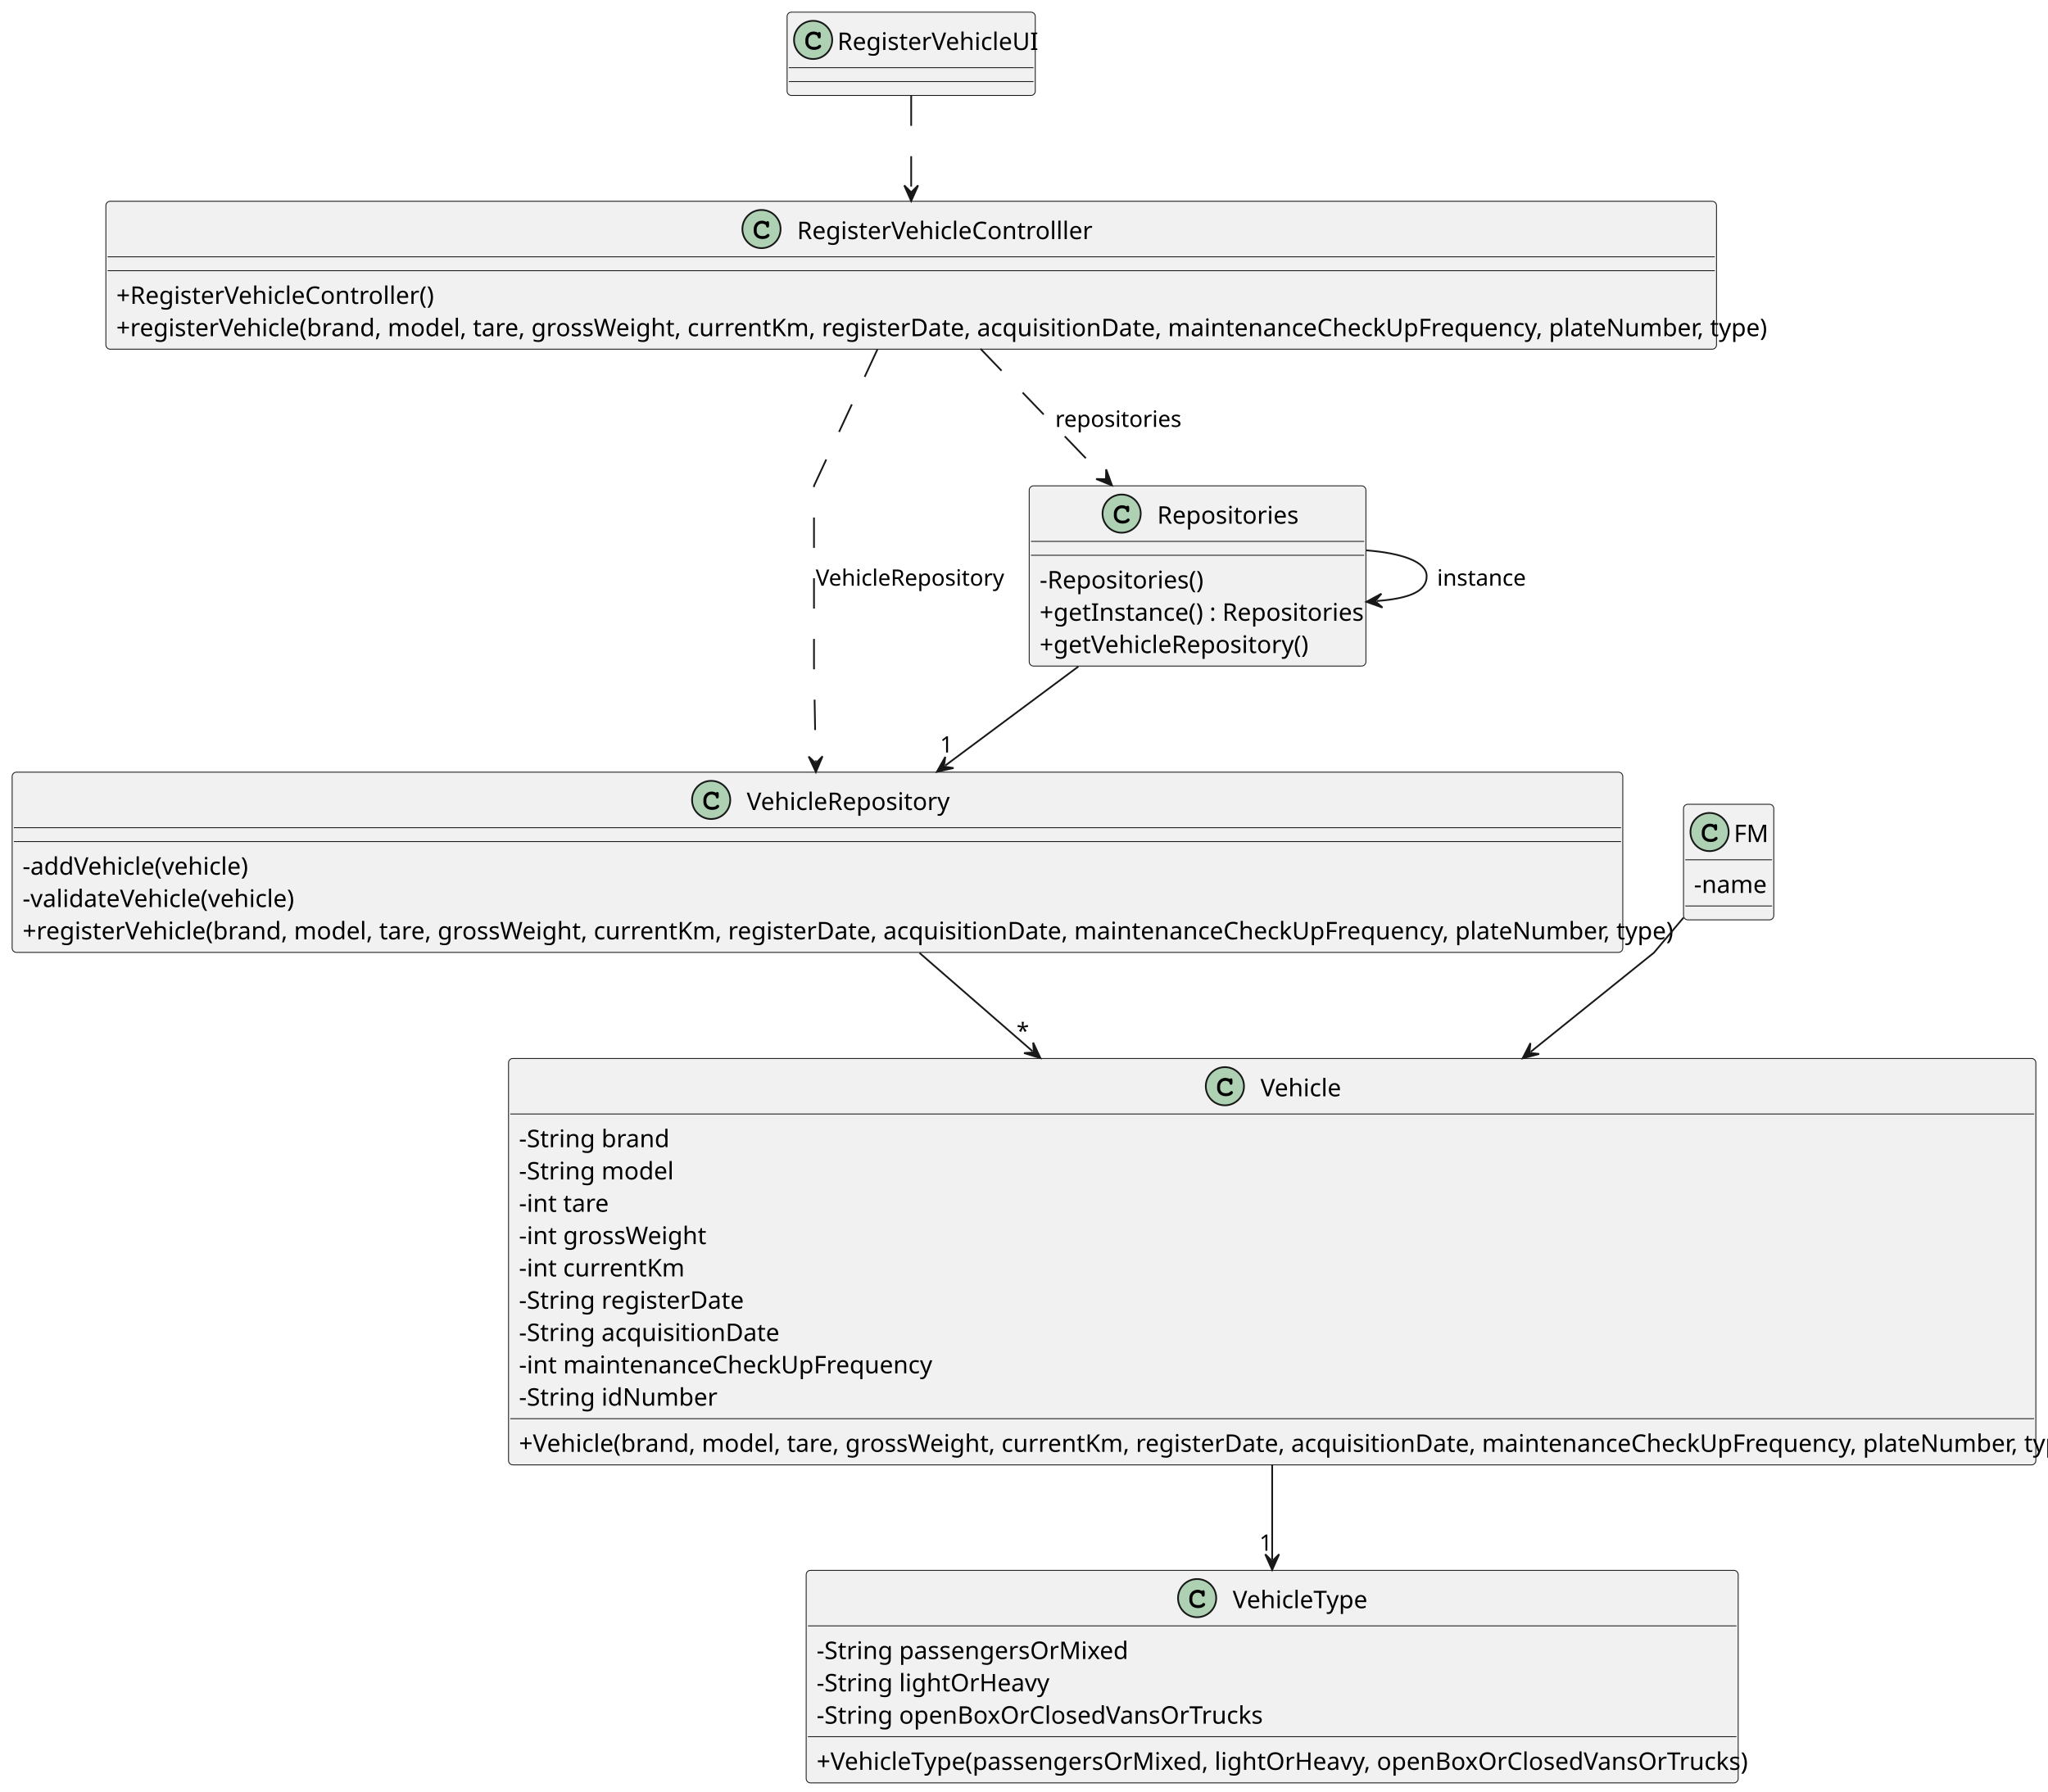
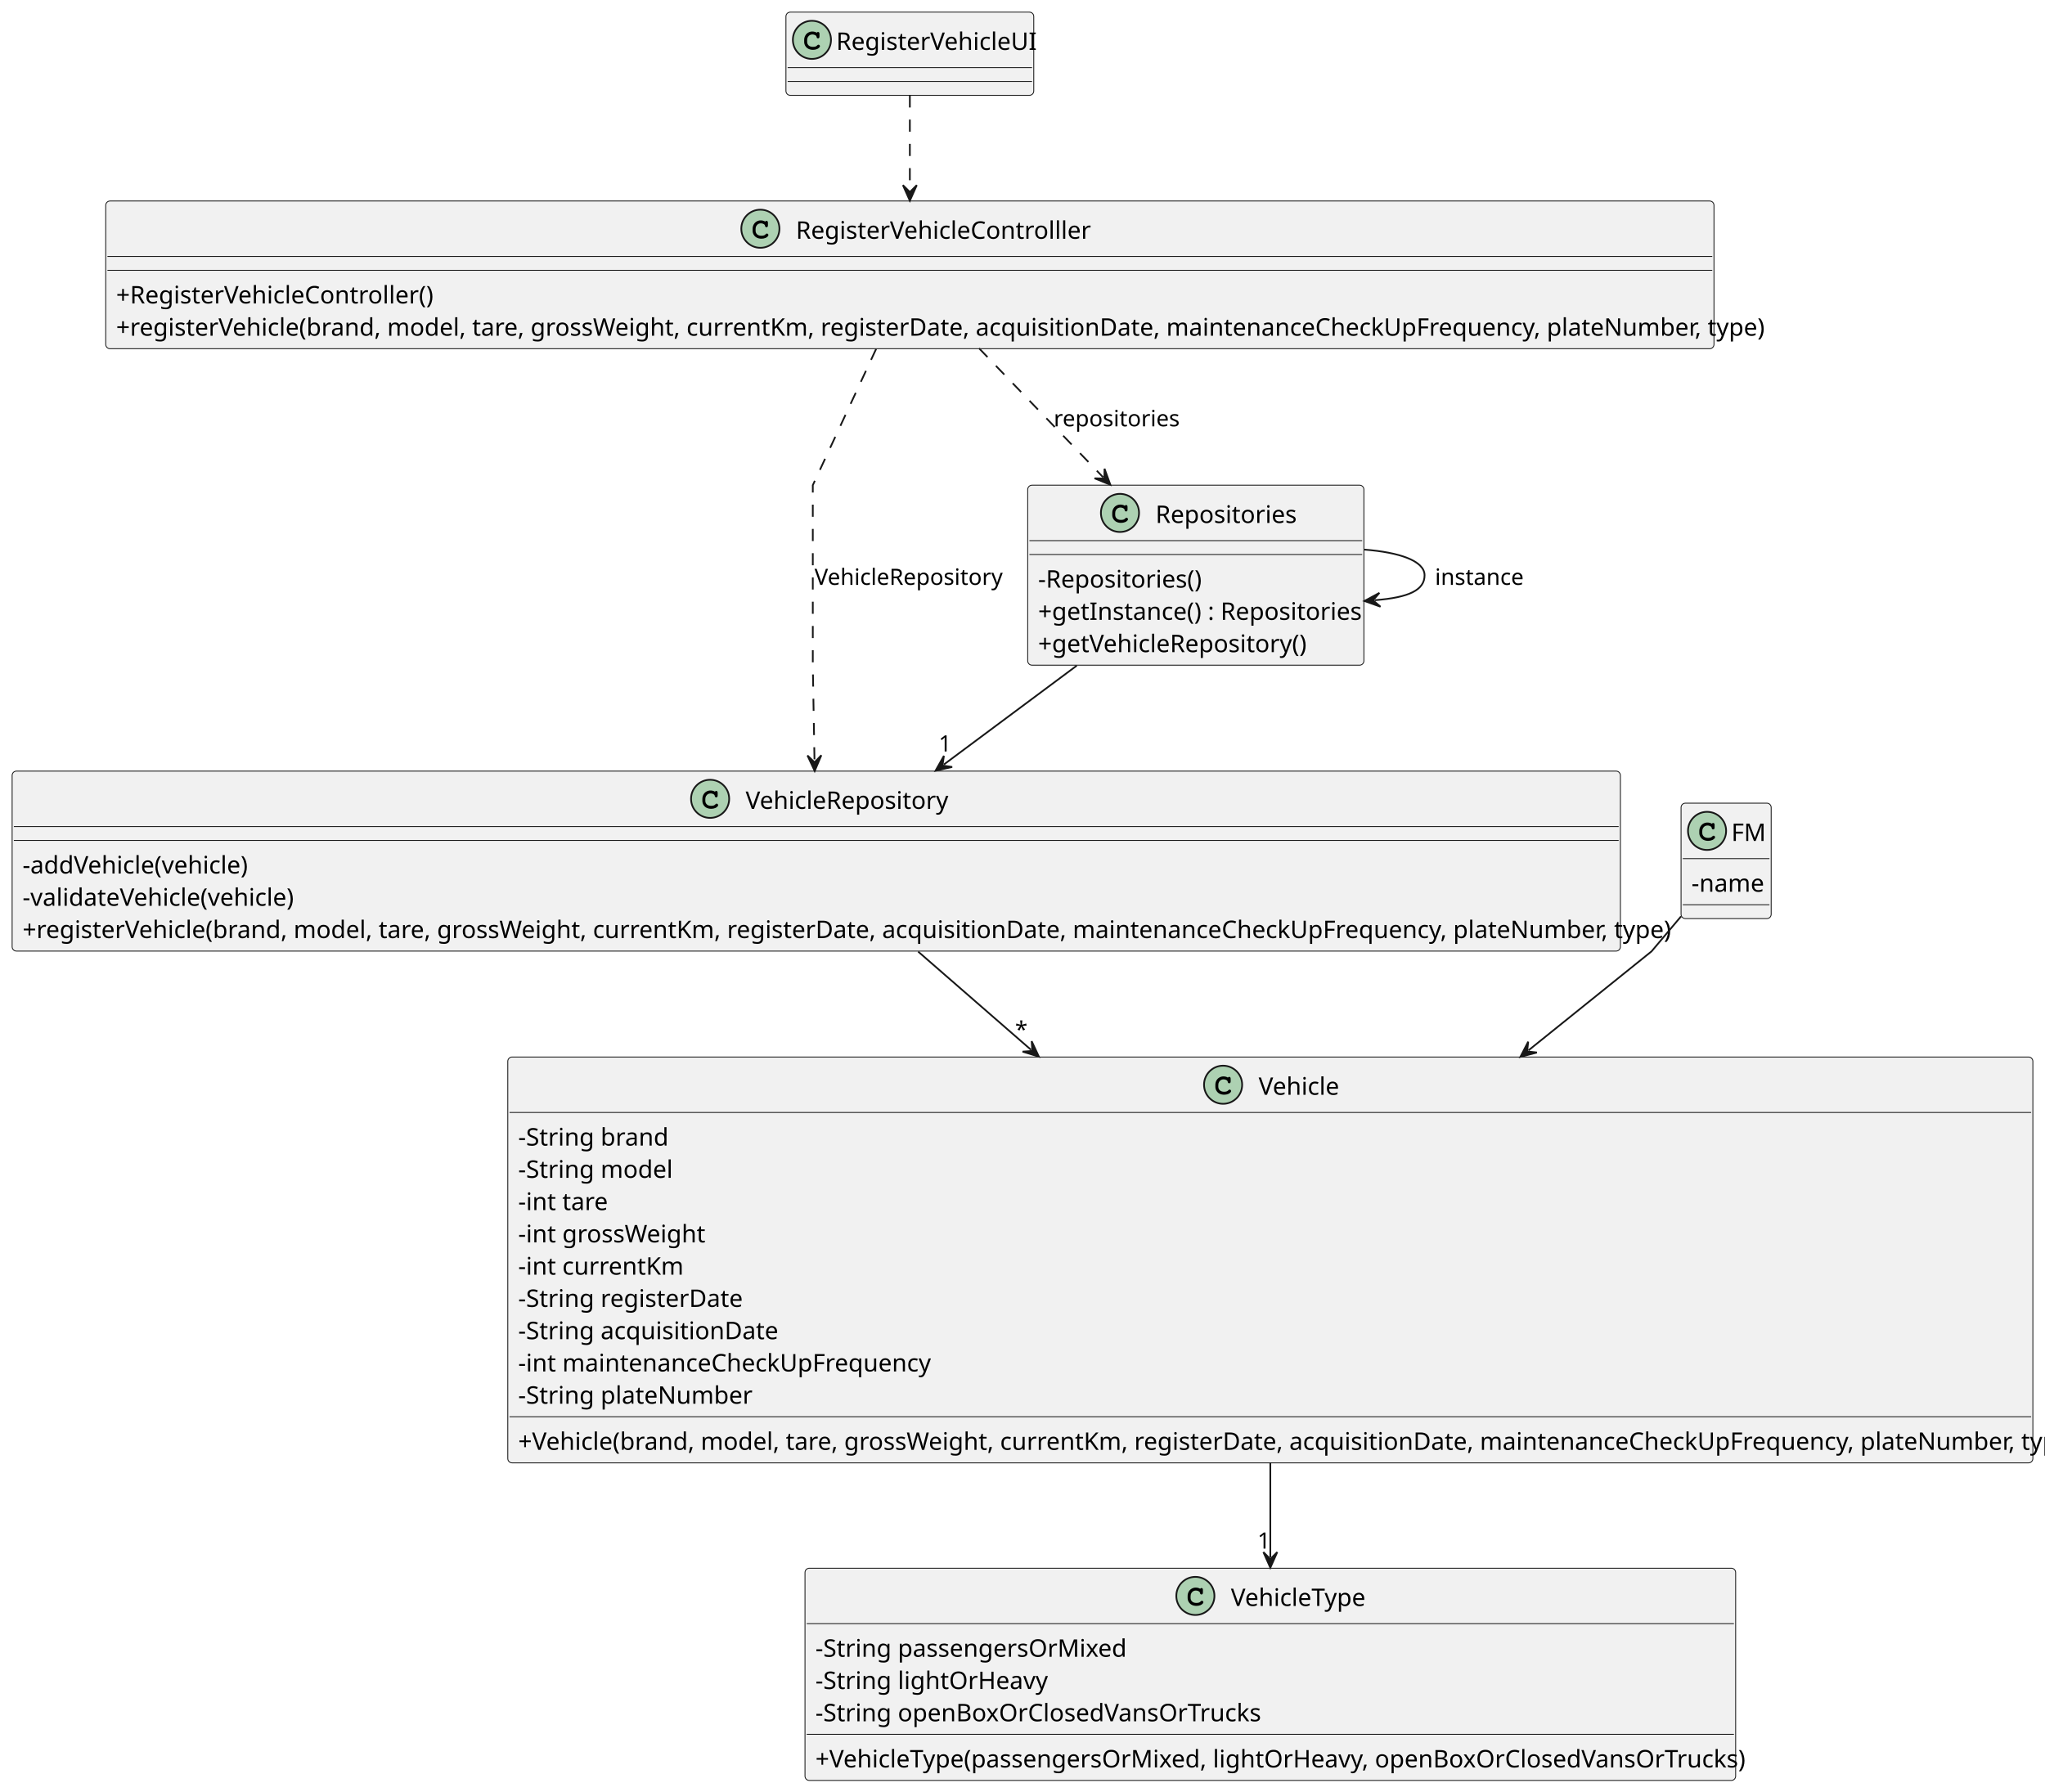
- <svg xmlns="http://www.w3.org/2000/svg" contentStyleType="text/css" height="413.6px" preserveAspectRatio="none" style="width:472px;height:413px;background:#FFFFFF;" version="1.1" viewBox="0 0 472 413" width="472px" zoomAndPan="magnify">
+ <svg xmlns="http://www.w3.org/2000/svg" contentStyleType="text/css" height="1034px" preserveAspectRatio="none" style="width:1180px;height:1034px;background:#FFFFFF;" version="1.1" viewBox="0 0 1180 1034" width="1180px" zoomAndPan="magnify">
  <defs />
  <g>
    <g id="elem_RegisterVehicleUI">
-       <rect codeLine="11" fill="#F1F1F1" height="19.2" id="RegisterVehicleUI" rx="1" ry="1" style="stroke:#181818;stroke-width:0.2;" width="57.2" x="181.4" y="2.8" />
-       <ellipse cx="187.4" cy="9.2" fill="#ADD1B2" rx="4.4" ry="4.4" style="stroke:#181818;stroke-width:0.4;" />
-       <path d="M188.506,7.55 Q188.569,7.463 188.644,7.419 Q188.719,7.375 188.806,7.375 Q188.956,7.375 189.05,7.481 Q189.144,7.581 189.144,7.825 L189.144,8.406 Q189.144,8.65 189.05,8.756 Q188.956,8.863 188.806,8.863 Q188.669,8.863 188.588,8.781 Q188.506,8.706 188.463,8.5 Q188.444,8.356 188.369,8.281 Q188.238,8.131 187.994,8.044 Q187.75,7.956 187.5,7.956 Q187.194,7.956 186.938,8.088 Q186.688,8.219 186.488,8.519 Q186.294,8.819 186.294,9.231 L186.294,9.669 Q186.294,10.162 186.65,10.494 Q187.006,10.819 187.644,10.819 Q188.019,10.819 188.281,10.719 Q188.438,10.656 188.606,10.481 Q188.713,10.375 188.769,10.344 Q188.831,10.312 188.912,10.312 Q189.044,10.312 189.144,10.419 Q189.25,10.519 189.25,10.656 Q189.25,10.794 189.113,10.956 Q188.912,11.188 188.594,11.319 Q188.162,11.5 187.644,11.5 Q187.037,11.5 186.556,11.25 Q186.162,11.05 185.887,10.625 Q185.613,10.194 185.613,9.681 L185.613,9.219 Q185.613,8.688 185.856,8.231 Q186.106,7.769 186.544,7.525 Q186.981,7.275 187.475,7.275 Q187.769,7.275 188.025,7.344 Q188.287,7.406 188.506,7.55 Z " fill="#000000" />
-       <text fill="#000000" font-family="sans-serif" font-size="5.6" lengthAdjust="spacing" textLength="44.4" x="193" y="11.519">RegisterVehicleUI</text>
-       <line style="stroke:#181818;stroke-width:0.2;" x1="181.8" x2="238.2" y1="15.6" y2="15.6" />
-       <line style="stroke:#181818;stroke-width:0.2;" x1="181.8" x2="238.2" y1="18.8" y2="18.8" />
+       <rect codeLine="11" fill="#F1F1F1" height="48" id="RegisterVehicleUI" rx="2.5" ry="2.5" style="stroke:#181818;stroke-width:0.5;" width="143" x="453.5" y="7" />
+       <ellipse cx="468.5" cy="23" fill="#ADD1B2" rx="11" ry="11" style="stroke:#181818;stroke-width:1.0;" />
+       <path d="M471.266,18.875 Q471.422,18.656 471.609,18.547 Q471.797,18.438 472.016,18.438 Q472.391,18.438 472.625,18.703 Q472.859,18.953 472.859,19.562 L472.859,21.016 Q472.859,21.625 472.625,21.891 Q472.391,22.156 472.016,22.156 Q471.672,22.156 471.469,21.953 Q471.266,21.766 471.156,21.25 Q471.109,20.891 470.922,20.703 Q470.594,20.328 469.984,20.109 Q469.375,19.891 468.75,19.891 Q467.984,19.891 467.344,20.219 Q466.719,20.547 466.219,21.297 Q465.734,22.047 465.734,23.078 L465.734,24.172 Q465.734,25.406 466.625,26.234 Q467.516,27.047 469.109,27.047 Q470.047,27.047 470.703,26.797 Q471.094,26.641 471.516,26.203 Q471.781,25.938 471.922,25.859 Q472.078,25.781 472.281,25.781 Q472.609,25.781 472.859,26.047 Q473.125,26.297 473.125,26.641 Q473.125,26.984 472.781,27.391 Q472.281,27.969 471.484,28.297 Q470.406,28.75 469.109,28.75 Q467.594,28.75 466.391,28.125 Q465.406,27.625 464.719,26.562 Q464.031,25.484 464.031,24.203 L464.031,23.047 Q464.031,21.719 464.641,20.578 Q465.266,19.422 466.359,18.812 Q467.453,18.188 468.688,18.188 Q469.422,18.188 470.062,18.359 Q470.719,18.516 471.266,18.875 Z " fill="#000000" />
+       <text fill="#000000" font-family="sans-serif" font-size="14" lengthAdjust="spacing" textLength="111" x="482.5" y="28.797">RegisterVehicleUI</text>
+       <line style="stroke:#181818;stroke-width:0.5;" x1="454.5" x2="595.5" y1="39" y2="39" />
+       <line style="stroke:#181818;stroke-width:0.5;" x1="454.5" x2="595.5" y1="47" y2="47" />
    </g>
    <g id="elem_RegisterVehicleControlller">
-       <rect codeLine="15" fill="#F1F1F1" height="34.097" id="RegisterVehicleControlller" rx="1" ry="1" style="stroke:#181818;stroke-width:0.2;" width="371.2" x="24.4" y="46.4" />
-       <ellipse cx="175.5" cy="52.8" fill="#ADD1B2" rx="4.4" ry="4.4" style="stroke:#181818;stroke-width:0.4;" />
-       <path d="M176.606,51.15 Q176.669,51.062 176.744,51.019 Q176.819,50.975 176.906,50.975 Q177.056,50.975 177.15,51.081 Q177.244,51.181 177.244,51.425 L177.244,52.006 Q177.244,52.25 177.15,52.356 Q177.056,52.462 176.906,52.462 Q176.769,52.462 176.688,52.381 Q176.606,52.306 176.562,52.1 Q176.544,51.956 176.469,51.881 Q176.338,51.731 176.094,51.644 Q175.85,51.556 175.6,51.556 Q175.294,51.556 175.037,51.688 Q174.787,51.819 174.588,52.119 Q174.394,52.419 174.394,52.831 L174.394,53.269 Q174.394,53.763 174.75,54.094 Q175.106,54.419 175.744,54.419 Q176.119,54.419 176.381,54.319 Q176.537,54.256 176.706,54.081 Q176.812,53.975 176.869,53.944 Q176.931,53.913 177.012,53.913 Q177.144,53.913 177.244,54.019 Q177.35,54.119 177.35,54.256 Q177.35,54.394 177.213,54.556 Q177.012,54.788 176.694,54.919 Q176.262,55.1 175.744,55.1 Q175.137,55.1 174.656,54.85 Q174.262,54.65 173.988,54.225 Q173.713,53.794 173.713,53.281 L173.713,52.819 Q173.713,52.288 173.956,51.831 Q174.206,51.369 174.644,51.125 Q175.081,50.875 175.575,50.875 Q175.869,50.875 176.125,50.944 Q176.387,51.006 176.606,51.15 Z " fill="#000000" />
-       <text fill="#000000" font-family="sans-serif" font-size="5.6" lengthAdjust="spacing" textLength="65.6" x="183.7" y="55.119">RegisterVehicleControlller</text>
-       <line style="stroke:#181818;stroke-width:0.2;" x1="24.8" x2="395.2" y1="59.2" y2="59.2" />
-       <line style="stroke:#181818;stroke-width:0.2;" x1="24.8" x2="395.2" y1="62.4" y2="62.4" />
-       <text fill="#000000" font-family="sans-serif" font-size="5.6" lengthAdjust="spacing" textLength="71.6" x="26.8" y="70.043">+RegisterVehicleController()</text>
-       <text fill="#000000" font-family="sans-serif" font-size="5.6" lengthAdjust="spacing" textLength="366.4" x="26.8" y="77.491">+registerVehicle(brand, model, tare, grossWeight, currentKm, registerDate, acquisitionDate, maintenanceCheckUpFrequency, plateNumber, type)</text>
+       <rect codeLine="15" fill="#F1F1F1" height="85.242" id="RegisterVehicleControlller" rx="2.5" ry="2.5" style="stroke:#181818;stroke-width:0.5;" width="928" x="61" y="116" />
+       <ellipse cx="438.75" cy="132" fill="#ADD1B2" rx="11" ry="11" style="stroke:#181818;stroke-width:1.0;" />
+       <path d="M441.516,127.875 Q441.672,127.656 441.859,127.547 Q442.047,127.438 442.266,127.438 Q442.641,127.438 442.875,127.703 Q443.109,127.953 443.109,128.562 L443.109,130.016 Q443.109,130.625 442.875,130.891 Q442.641,131.156 442.266,131.156 Q441.922,131.156 441.719,130.953 Q441.516,130.766 441.406,130.25 Q441.359,129.891 441.172,129.703 Q440.844,129.328 440.234,129.109 Q439.625,128.891 439,128.891 Q438.234,128.891 437.594,129.219 Q436.969,129.547 436.469,130.297 Q435.984,131.047 435.984,132.078 L435.984,133.172 Q435.984,134.406 436.875,135.234 Q437.766,136.047 439.359,136.047 Q440.297,136.047 440.953,135.797 Q441.344,135.641 441.766,135.203 Q442.031,134.938 442.172,134.859 Q442.328,134.781 442.531,134.781 Q442.859,134.781 443.109,135.047 Q443.375,135.297 443.375,135.641 Q443.375,135.984 443.031,136.391 Q442.531,136.969 441.734,137.297 Q440.656,137.75 439.359,137.75 Q437.844,137.75 436.641,137.125 Q435.656,136.625 434.969,135.562 Q434.281,134.484 434.281,133.203 L434.281,132.047 Q434.281,130.719 434.891,129.578 Q435.516,128.422 436.609,127.812 Q437.703,127.188 438.938,127.188 Q439.672,127.188 440.312,127.359 Q440.969,127.516 441.516,127.875 Z " fill="#000000" />
+       <text fill="#000000" font-family="sans-serif" font-size="14" lengthAdjust="spacing" textLength="164" x="459.25" y="137.797">RegisterVehicleControlller</text>
+       <line style="stroke:#181818;stroke-width:0.5;" x1="62" x2="988" y1="148" y2="148" />
+       <line style="stroke:#181818;stroke-width:0.5;" x1="62" x2="988" y1="156" y2="156" />
+       <text fill="#000000" font-family="sans-serif" font-size="14" lengthAdjust="spacing" textLength="179" x="67" y="175.107">+RegisterVehicleController()</text>
+       <text fill="#000000" font-family="sans-serif" font-size="14" lengthAdjust="spacing" textLength="916" x="67" y="193.728">+registerVehicle(brand, model, tare, grossWeight, currentKm, registerDate, acquisitionDate, maintenanceCheckUpFrequency, plateNumber, type)</text>
    </g>
    <g id="elem_VehicleRepository">
-       <rect codeLine="20" fill="#F1F1F1" height="41.545" id="VehicleRepository" rx="1" ry="1" style="stroke:#181818;stroke-width:0.2;" width="371.2" x="2.8" y="178" />
-       <ellipse cx="163.9" cy="184.4" fill="#ADD1B2" rx="4.4" ry="4.4" style="stroke:#181818;stroke-width:0.4;" />
-       <path d="M165.006,182.75 Q165.069,182.662 165.144,182.619 Q165.219,182.575 165.306,182.575 Q165.456,182.575 165.55,182.681 Q165.644,182.781 165.644,183.025 L165.644,183.606 Q165.644,183.85 165.55,183.956 Q165.456,184.062 165.306,184.062 Q165.169,184.062 165.088,183.981 Q165.006,183.906 164.963,183.7 Q164.944,183.556 164.869,183.481 Q164.738,183.331 164.494,183.244 Q164.25,183.156 164,183.156 Q163.694,183.156 163.438,183.287 Q163.188,183.419 162.988,183.719 Q162.794,184.019 162.794,184.431 L162.794,184.869 Q162.794,185.363 163.15,185.694 Q163.506,186.019 164.144,186.019 Q164.519,186.019 164.781,185.919 Q164.938,185.856 165.106,185.681 Q165.213,185.575 165.269,185.544 Q165.331,185.512 165.412,185.512 Q165.544,185.512 165.644,185.619 Q165.75,185.719 165.75,185.856 Q165.75,185.994 165.613,186.156 Q165.412,186.387 165.094,186.519 Q164.662,186.7 164.144,186.7 Q163.537,186.7 163.056,186.45 Q162.662,186.25 162.387,185.825 Q162.113,185.394 162.113,184.881 L162.113,184.419 Q162.113,183.887 162.356,183.431 Q162.606,182.969 163.044,182.725 Q163.481,182.475 163.975,182.475 Q164.269,182.475 164.525,182.544 Q164.787,182.606 165.006,182.75 Z " fill="#000000" />
-       <text fill="#000000" font-family="sans-serif" font-size="5.6" lengthAdjust="spacing" textLength="45.6" x="172.1" y="186.719">VehicleRepository</text>
-       <line style="stroke:#181818;stroke-width:0.2;" x1="3.2" x2="373.6" y1="190.8" y2="190.8" />
-       <line style="stroke:#181818;stroke-width:0.2;" x1="3.2" x2="373.6" y1="194" y2="194" />
-       <text fill="#000000" font-family="sans-serif" font-size="5.6" lengthAdjust="spacing" textLength="51.6" x="5.2" y="201.643">-addVehicle(vehicle)</text>
-       <text fill="#000000" font-family="sans-serif" font-size="5.6" lengthAdjust="spacing" textLength="61.6" x="5.2" y="209.091">-validateVehicle(vehicle)</text>
-       <text fill="#000000" font-family="sans-serif" font-size="5.6" lengthAdjust="spacing" textLength="366.4" x="5.2" y="216.54">+registerVehicle(brand, model, tare, grossWeight, currentKm, registerDate, acquisitionDate, maintenanceCheckUpFrequency, plateNumber, type)</text>
+       <rect codeLine="20" fill="#F1F1F1" height="103.863" id="VehicleRepository" rx="2.5" ry="2.5" style="stroke:#181818;stroke-width:0.5;" width="928" x="7" y="445" />
+       <ellipse cx="409.75" cy="461" fill="#ADD1B2" rx="11" ry="11" style="stroke:#181818;stroke-width:1.0;" />
+       <path d="M412.516,456.875 Q412.672,456.656 412.859,456.547 Q413.047,456.438 413.266,456.438 Q413.641,456.438 413.875,456.703 Q414.109,456.953 414.109,457.562 L414.109,459.016 Q414.109,459.625 413.875,459.891 Q413.641,460.156 413.266,460.156 Q412.922,460.156 412.719,459.953 Q412.516,459.766 412.406,459.25 Q412.359,458.891 412.172,458.703 Q411.844,458.328 411.234,458.109 Q410.625,457.891 410,457.891 Q409.234,457.891 408.594,458.219 Q407.969,458.547 407.469,459.297 Q406.984,460.047 406.984,461.078 L406.984,462.172 Q406.984,463.406 407.875,464.234 Q408.766,465.047 410.359,465.047 Q411.297,465.047 411.953,464.797 Q412.344,464.641 412.766,464.203 Q413.031,463.938 413.172,463.859 Q413.328,463.781 413.531,463.781 Q413.859,463.781 414.109,464.047 Q414.375,464.297 414.375,464.641 Q414.375,464.984 414.031,465.391 Q413.531,465.969 412.734,466.297 Q411.656,466.75 410.359,466.75 Q408.844,466.75 407.641,466.125 Q406.656,465.625 405.969,464.562 Q405.281,463.484 405.281,462.203 L405.281,461.047 Q405.281,459.719 405.891,458.578 Q406.516,457.422 407.609,456.812 Q408.703,456.188 409.938,456.188 Q410.672,456.188 411.312,456.359 Q411.969,456.516 412.516,456.875 Z " fill="#000000" />
+       <text fill="#000000" font-family="sans-serif" font-size="14" lengthAdjust="spacing" textLength="114" x="430.25" y="466.797">VehicleRepository</text>
+       <line style="stroke:#181818;stroke-width:0.5;" x1="8" x2="934" y1="477" y2="477" />
+       <line style="stroke:#181818;stroke-width:0.5;" x1="8" x2="934" y1="485" y2="485" />
+       <text fill="#000000" font-family="sans-serif" font-size="14" lengthAdjust="spacing" textLength="129" x="13" y="504.107">-addVehicle(vehicle)</text>
+       <text fill="#000000" font-family="sans-serif" font-size="14" lengthAdjust="spacing" textLength="154" x="13" y="522.729">-validateVehicle(vehicle)</text>
+       <text fill="#000000" font-family="sans-serif" font-size="14" lengthAdjust="spacing" textLength="916" x="13" y="541.35">+registerVehicle(brand, model, tare, grossWeight, currentKm, registerDate, acquisitionDate, maintenanceCheckUpFrequency, plateNumber, type)</text>
    </g>
    <g id="elem_Vehicle">
-       <rect codeLine="26" fill="#F1F1F1" height="93.684" id="Vehicle" rx="1" ry="1" style="stroke:#181818;stroke-width:0.2;" width="352" x="117.2" y="244" />
-       <ellipse cx="282.3" cy="250.4" fill="#ADD1B2" rx="4.4" ry="4.4" style="stroke:#181818;stroke-width:0.4;" />
-       <path d="M283.406,248.75 Q283.469,248.662 283.544,248.619 Q283.619,248.575 283.706,248.575 Q283.856,248.575 283.95,248.681 Q284.044,248.781 284.044,249.025 L284.044,249.606 Q284.044,249.85 283.95,249.956 Q283.856,250.062 283.706,250.062 Q283.569,250.062 283.488,249.981 Q283.406,249.906 283.363,249.7 Q283.344,249.556 283.269,249.481 Q283.137,249.331 282.894,249.244 Q282.65,249.156 282.4,249.156 Q282.094,249.156 281.837,249.287 Q281.587,249.419 281.387,249.719 Q281.194,250.019 281.194,250.431 L281.194,250.869 Q281.194,251.363 281.55,251.694 Q281.906,252.019 282.544,252.019 Q282.919,252.019 283.181,251.919 Q283.337,251.856 283.506,251.681 Q283.613,251.575 283.669,251.544 Q283.731,251.512 283.812,251.512 Q283.944,251.512 284.044,251.619 Q284.15,251.719 284.15,251.856 Q284.15,251.994 284.012,252.156 Q283.812,252.387 283.494,252.519 Q283.062,252.7 282.544,252.7 Q281.938,252.7 281.456,252.45 Q281.062,252.25 280.788,251.825 Q280.512,251.394 280.512,250.881 L280.512,250.419 Q280.512,249.887 280.756,249.431 Q281.006,248.969 281.444,248.725 Q281.881,248.475 282.375,248.475 Q282.669,248.475 282.925,248.544 Q283.188,248.606 283.406,248.75 Z " fill="#000000" />
-       <text fill="#000000" font-family="sans-serif" font-size="5.6" lengthAdjust="spacing" textLength="18.4" x="290.5" y="252.719">Vehicle</text>
-       <line style="stroke:#181818;stroke-width:0.2;" x1="117.6" x2="468.8" y1="256.8" y2="256.8" />
-       <text fill="#000000" font-family="sans-serif" font-size="5.6" lengthAdjust="spacing" textLength="33.2" x="119.6" y="264.443">-String brand</text>
-       <text fill="#000000" font-family="sans-serif" font-size="5.6" lengthAdjust="spacing" textLength="33.6" x="119.6" y="271.891">-String model</text>
-       <text fill="#000000" font-family="sans-serif" font-size="5.6" lengthAdjust="spacing" textLength="19.6" x="119.6" y="279.34">-int tare</text>
-       <text fill="#000000" font-family="sans-serif" font-size="5.6" lengthAdjust="spacing" textLength="41.2" x="119.6" y="286.788">-int grossWeight</text>
-       <text fill="#000000" font-family="sans-serif" font-size="5.6" lengthAdjust="spacing" textLength="35.6" x="119.6" y="294.237">-int currentKm</text>
-       <text fill="#000000" font-family="sans-serif" font-size="5.6" lengthAdjust="spacing" textLength="49.6" x="119.6" y="301.685">-String registerDate</text>
-       <text fill="#000000" font-family="sans-serif" font-size="5.6" lengthAdjust="spacing" textLength="57.2" x="119.6" y="309.134">-String acquisitionDate</text>
-       <text fill="#000000" font-family="sans-serif" font-size="5.6" lengthAdjust="spacing" textLength="92" x="119.6" y="316.582">-int maintenanceCheckUpFrequency</text>
-       <text fill="#000000" font-family="sans-serif" font-size="5.6" lengthAdjust="spacing" textLength="42.4" x="119.6" y="324.031">-String idNumber</text>
-       <line style="stroke:#181818;stroke-width:0.2;" x1="117.6" x2="468.8" y1="327.036" y2="327.036" />
-       <text fill="#000000" font-family="sans-serif" font-size="5.6" lengthAdjust="spacing" textLength="347.2" x="119.6" y="334.679">+Vehicle(brand, model, tare, grossWeight, currentKm, registerDate, acquisitionDate, maintenanceCheckUpFrequency, plateNumber, type)</text>
+       <rect codeLine="26" fill="#F1F1F1" height="234.211" id="Vehicle" rx="2.5" ry="2.5" style="stroke:#181818;stroke-width:0.5;" width="880" x="293" y="610" />
+       <ellipse cx="705.75" cy="626" fill="#ADD1B2" rx="11" ry="11" style="stroke:#181818;stroke-width:1.0;" />
+       <path d="M708.516,621.875 Q708.672,621.656 708.859,621.547 Q709.047,621.438 709.266,621.438 Q709.641,621.438 709.875,621.703 Q710.109,621.953 710.109,622.562 L710.109,624.016 Q710.109,624.625 709.875,624.891 Q709.641,625.156 709.266,625.156 Q708.922,625.156 708.719,624.953 Q708.516,624.766 708.406,624.25 Q708.359,623.891 708.172,623.703 Q707.844,623.328 707.234,623.109 Q706.625,622.891 706,622.891 Q705.234,622.891 704.594,623.219 Q703.969,623.547 703.469,624.297 Q702.984,625.047 702.984,626.078 L702.984,627.172 Q702.984,628.406 703.875,629.234 Q704.766,630.047 706.359,630.047 Q707.297,630.047 707.953,629.797 Q708.344,629.641 708.766,629.203 Q709.031,628.938 709.172,628.859 Q709.328,628.781 709.531,628.781 Q709.859,628.781 710.109,629.047 Q710.375,629.297 710.375,629.641 Q710.375,629.984 710.031,630.391 Q709.531,630.969 708.734,631.297 Q707.656,631.75 706.359,631.75 Q704.844,631.75 703.641,631.125 Q702.656,630.625 701.969,629.562 Q701.281,628.484 701.281,627.203 L701.281,626.047 Q701.281,624.719 701.891,623.578 Q702.516,622.422 703.609,621.812 Q704.703,621.188 705.938,621.188 Q706.672,621.188 707.312,621.359 Q707.969,621.516 708.516,621.875 Z " fill="#000000" />
+       <text fill="#000000" font-family="sans-serif" font-size="14" lengthAdjust="spacing" textLength="46" x="726.25" y="631.797">Vehicle</text>
+       <line style="stroke:#181818;stroke-width:0.5;" x1="294" x2="1172" y1="642" y2="642" />
+       <text fill="#000000" font-family="sans-serif" font-size="14" lengthAdjust="spacing" textLength="83" x="299" y="661.107">-String brand</text>
+       <text fill="#000000" font-family="sans-serif" font-size="14" lengthAdjust="spacing" textLength="84" x="299" y="679.729">-String model</text>
+       <text fill="#000000" font-family="sans-serif" font-size="14" lengthAdjust="spacing" textLength="49" x="299" y="698.35">-int tare</text>
+       <text fill="#000000" font-family="sans-serif" font-size="14" lengthAdjust="spacing" textLength="103" x="299" y="716.971">-int grossWeight</text>
+       <text fill="#000000" font-family="sans-serif" font-size="14" lengthAdjust="spacing" textLength="89" x="299" y="735.592">-int currentKm</text>
+       <text fill="#000000" font-family="sans-serif" font-size="14" lengthAdjust="spacing" textLength="124" x="299" y="754.213">-String registerDate</text>
+       <text fill="#000000" font-family="sans-serif" font-size="14" lengthAdjust="spacing" textLength="143" x="299" y="772.834">-String acquisitionDate</text>
+       <text fill="#000000" font-family="sans-serif" font-size="14" lengthAdjust="spacing" textLength="230" x="299" y="791.455">-int maintenanceCheckUpFrequency</text>
+       <text fill="#000000" font-family="sans-serif" font-size="14" lengthAdjust="spacing" textLength="126" x="299" y="810.076">-String plateNumber</text>
+       <line style="stroke:#181818;stroke-width:0.5;" x1="294" x2="1172" y1="817.59" y2="817.59" />
+       <text fill="#000000" font-family="sans-serif" font-size="14" lengthAdjust="spacing" textLength="868" x="299" y="836.697">+Vehicle(brand, model, tare, grossWeight, currentKm, registerDate, acquisitionDate, maintenanceCheckUpFrequency, plateNumber, type)</text>
    </g>
    <g id="elem_VehicleType">
-       <rect codeLine="40" fill="#F1F1F1" height="48.994" id="VehicleType" rx="1" ry="1" style="stroke:#181818;stroke-width:0.2;" width="214.8" x="185.8" y="362" />
-       <ellipse cx="275.9" cy="368.4" fill="#ADD1B2" rx="4.4" ry="4.4" style="stroke:#181818;stroke-width:0.4;" />
-       <path d="M277.006,366.75 Q277.069,366.663 277.144,366.619 Q277.219,366.575 277.306,366.575 Q277.456,366.575 277.55,366.681 Q277.644,366.781 277.644,367.025 L277.644,367.606 Q277.644,367.85 277.55,367.956 Q277.456,368.062 277.306,368.062 Q277.169,368.062 277.087,367.981 Q277.006,367.906 276.962,367.7 Q276.944,367.556 276.869,367.481 Q276.738,367.331 276.494,367.244 Q276.25,367.156 276,367.156 Q275.694,367.156 275.438,367.288 Q275.188,367.419 274.988,367.719 Q274.794,368.019 274.794,368.431 L274.794,368.869 Q274.794,369.363 275.15,369.694 Q275.506,370.019 276.144,370.019 Q276.519,370.019 276.781,369.919 Q276.938,369.856 277.106,369.681 Q277.212,369.575 277.269,369.544 Q277.331,369.512 277.413,369.512 Q277.544,369.512 277.644,369.619 Q277.75,369.719 277.75,369.856 Q277.75,369.994 277.613,370.156 Q277.413,370.387 277.094,370.519 Q276.663,370.7 276.144,370.7 Q275.538,370.7 275.056,370.45 Q274.663,370.25 274.387,369.825 Q274.113,369.394 274.113,368.881 L274.113,368.419 Q274.113,367.887 274.356,367.431 Q274.606,366.969 275.044,366.725 Q275.481,366.475 275.975,366.475 Q276.269,366.475 276.525,366.544 Q276.788,366.606 277.006,366.75 Z " fill="#000000" />
-       <text fill="#000000" font-family="sans-serif" font-size="5.6" lengthAdjust="spacing" textLength="31.2" x="284.1" y="370.719">VehicleType</text>
-       <line style="stroke:#181818;stroke-width:0.2;" x1="186.2" x2="400.2" y1="374.8" y2="374.8" />
-       <text fill="#000000" font-family="sans-serif" font-size="5.6" lengthAdjust="spacing" textLength="68.8" x="188.2" y="382.443">-String passengersOrMixed</text>
-       <text fill="#000000" font-family="sans-serif" font-size="5.6" lengthAdjust="spacing" textLength="50.8" x="188.2" y="389.891">-String lightOrHeavy</text>
-       <text fill="#000000" font-family="sans-serif" font-size="5.6" lengthAdjust="spacing" textLength="100.8" x="188.2" y="397.34">-String openBoxOrClosedVansOrTrucks</text>
-       <line style="stroke:#181818;stroke-width:0.2;" x1="186.2" x2="400.2" y1="400.345" y2="400.345" />
-       <text fill="#000000" font-family="sans-serif" font-size="5.6" lengthAdjust="spacing" textLength="210" x="188.2" y="407.988">+VehicleType(passengersOrMixed, lightOrHeavy, openBoxOrClosedVansOrTrucks)</text>
+       <rect codeLine="40" fill="#F1F1F1" height="122.484" id="VehicleType" rx="2.5" ry="2.5" style="stroke:#181818;stroke-width:0.5;" width="537" x="464.5" y="905" />
+       <ellipse cx="689.75" cy="921" fill="#ADD1B2" rx="11" ry="11" style="stroke:#181818;stroke-width:1.0;" />
+       <path d="M692.516,916.875 Q692.672,916.656 692.859,916.547 Q693.047,916.438 693.266,916.438 Q693.641,916.438 693.875,916.703 Q694.109,916.953 694.109,917.562 L694.109,919.016 Q694.109,919.625 693.875,919.891 Q693.641,920.156 693.266,920.156 Q692.922,920.156 692.719,919.953 Q692.516,919.766 692.406,919.25 Q692.359,918.891 692.172,918.703 Q691.844,918.328 691.234,918.109 Q690.625,917.891 690,917.891 Q689.234,917.891 688.594,918.219 Q687.969,918.547 687.469,919.297 Q686.984,920.047 686.984,921.078 L686.984,922.172 Q686.984,923.406 687.875,924.234 Q688.766,925.047 690.359,925.047 Q691.297,925.047 691.953,924.797 Q692.344,924.641 692.766,924.203 Q693.031,923.938 693.172,923.859 Q693.328,923.781 693.531,923.781 Q693.859,923.781 694.109,924.047 Q694.375,924.297 694.375,924.641 Q694.375,924.984 694.031,925.391 Q693.531,925.969 692.734,926.297 Q691.656,926.75 690.359,926.75 Q688.844,926.75 687.641,926.125 Q686.656,925.625 685.969,924.562 Q685.281,923.484 685.281,922.203 L685.281,921.047 Q685.281,919.719 685.891,918.578 Q686.516,917.422 687.609,916.812 Q688.703,916.188 689.938,916.188 Q690.672,916.188 691.312,916.359 Q691.969,916.516 692.516,916.875 Z " fill="#000000" />
+       <text fill="#000000" font-family="sans-serif" font-size="14" lengthAdjust="spacing" textLength="78" x="710.25" y="926.797">VehicleType</text>
+       <line style="stroke:#181818;stroke-width:0.5;" x1="465.5" x2="1000.5" y1="937" y2="937" />
+       <text fill="#000000" font-family="sans-serif" font-size="14" lengthAdjust="spacing" textLength="172" x="470.5" y="956.107">-String passengersOrMixed</text>
+       <text fill="#000000" font-family="sans-serif" font-size="14" lengthAdjust="spacing" textLength="127" x="470.5" y="974.729">-String lightOrHeavy</text>
+       <text fill="#000000" font-family="sans-serif" font-size="14" lengthAdjust="spacing" textLength="252" x="470.5" y="993.35">-String openBoxOrClosedVansOrTrucks</text>
+       <line style="stroke:#181818;stroke-width:0.5;" x1="465.5" x2="1000.5" y1="1000.863" y2="1000.863" />
+       <text fill="#000000" font-family="sans-serif" font-size="14" lengthAdjust="spacing" textLength="525" x="470.5" y="1019.971">+VehicleType(passengersOrMixed, lightOrHeavy, openBoxOrClosedVansOrTrucks)</text>
    </g>
    <g id="elem_FM">
-       <rect codeLine="47" fill="#F1F1F1" height="26.648" id="FM" rx="1" ry="1" style="stroke:#181818;stroke-width:0.2;" width="20.8" x="388" y="185.4" />
-       <ellipse cx="394" cy="191.8" fill="#ADD1B2" rx="4.4" ry="4.4" style="stroke:#181818;stroke-width:0.4;" />
-       <path d="M395.106,190.15 Q395.169,190.062 395.244,190.019 Q395.319,189.975 395.406,189.975 Q395.556,189.975 395.65,190.081 Q395.744,190.181 395.744,190.425 L395.744,191.006 Q395.744,191.25 395.65,191.356 Q395.556,191.463 395.406,191.463 Q395.269,191.463 395.188,191.381 Q395.106,191.306 395.062,191.1 Q395.044,190.956 394.969,190.881 Q394.837,190.731 394.594,190.644 Q394.35,190.556 394.1,190.556 Q393.794,190.556 393.538,190.688 Q393.288,190.819 393.087,191.119 Q392.894,191.419 392.894,191.831 L392.894,192.269 Q392.894,192.762 393.25,193.094 Q393.606,193.419 394.244,193.419 Q394.619,193.419 394.881,193.319 Q395.038,193.256 395.206,193.081 Q395.312,192.975 395.369,192.944 Q395.431,192.912 395.512,192.912 Q395.644,192.912 395.744,193.019 Q395.85,193.119 395.85,193.256 Q395.85,193.394 395.712,193.556 Q395.512,193.787 395.194,193.919 Q394.762,194.1 394.244,194.1 Q393.637,194.1 393.156,193.85 Q392.762,193.65 392.488,193.225 Q392.212,192.794 392.212,192.281 L392.212,191.819 Q392.212,191.287 392.456,190.831 Q392.706,190.369 393.144,190.125 Q393.581,189.875 394.075,189.875 Q394.369,189.875 394.625,189.944 Q394.887,190.006 395.106,190.15 Z " fill="#000000" />
-       <text fill="#000000" font-family="sans-serif" font-size="5.6" lengthAdjust="spacing" textLength="8" x="399.6" y="194.119">FM</text>
-       <line style="stroke:#181818;stroke-width:0.2;" x1="388.4" x2="408.4" y1="198.2" y2="198.2" />
-       <text fill="#000000" font-family="sans-serif" font-size="5.6" lengthAdjust="spacing" textLength="16" x="390.4" y="205.843">-name</text>
-       <line style="stroke:#181818;stroke-width:0.2;" x1="388.4" x2="408.4" y1="208.848" y2="208.848" />
+       <rect codeLine="47" fill="#F1F1F1" height="66.621" id="FM" rx="2.5" ry="2.5" style="stroke:#181818;stroke-width:0.5;" width="52" x="970" y="463.5" />
+       <ellipse cx="985" cy="479.5" fill="#ADD1B2" rx="11" ry="11" style="stroke:#181818;stroke-width:1.0;" />
+       <path d="M987.766,475.375 Q987.922,475.156 988.109,475.047 Q988.297,474.938 988.516,474.938 Q988.891,474.938 989.125,475.203 Q989.359,475.453 989.359,476.062 L989.359,477.516 Q989.359,478.125 989.125,478.391 Q988.891,478.656 988.516,478.656 Q988.172,478.656 987.969,478.453 Q987.766,478.266 987.656,477.75 Q987.609,477.391 987.422,477.203 Q987.094,476.828 986.484,476.609 Q985.875,476.391 985.25,476.391 Q984.484,476.391 983.844,476.719 Q983.219,477.047 982.719,477.797 Q982.234,478.547 982.234,479.578 L982.234,480.672 Q982.234,481.906 983.125,482.734 Q984.016,483.547 985.609,483.547 Q986.547,483.547 987.203,483.297 Q987.594,483.141 988.016,482.703 Q988.281,482.438 988.422,482.359 Q988.578,482.281 988.781,482.281 Q989.109,482.281 989.359,482.547 Q989.625,482.797 989.625,483.141 Q989.625,483.484 989.281,483.891 Q988.781,484.469 987.984,484.797 Q986.906,485.25 985.609,485.25 Q984.094,485.25 982.891,484.625 Q981.906,484.125 981.219,483.062 Q980.531,481.984 980.531,480.703 L980.531,479.547 Q980.531,478.219 981.141,477.078 Q981.766,475.922 982.859,475.312 Q983.953,474.688 985.188,474.688 Q985.922,474.688 986.562,474.859 Q987.219,475.016 987.766,475.375 Z " fill="#000000" />
+       <text fill="#000000" font-family="sans-serif" font-size="14" lengthAdjust="spacing" textLength="20" x="999" y="485.297">FM</text>
+       <line style="stroke:#181818;stroke-width:0.5;" x1="971" x2="1021" y1="495.5" y2="495.5" />
+       <text fill="#000000" font-family="sans-serif" font-size="14" lengthAdjust="spacing" textLength="40" x="976" y="514.607">-name</text>
+       <line style="stroke:#181818;stroke-width:0.5;" x1="971" x2="1021" y1="522.121" y2="522.121" />
    </g>
    <g id="elem_Repositories">
-       <rect codeLine="51" fill="#F1F1F1" height="41.545" id="Repositories" rx="1" ry="1" style="stroke:#181818;stroke-width:0.2;" width="77.6" x="237.2" y="112" />
-       <ellipse cx="258.5" cy="118.4" fill="#ADD1B2" rx="4.4" ry="4.4" style="stroke:#181818;stroke-width:0.4;" />
-       <path d="M259.606,116.75 Q259.669,116.662 259.744,116.619 Q259.819,116.575 259.906,116.575 Q260.056,116.575 260.15,116.681 Q260.244,116.781 260.244,117.025 L260.244,117.606 Q260.244,117.85 260.15,117.956 Q260.056,118.062 259.906,118.062 Q259.769,118.062 259.688,117.981 Q259.606,117.906 259.562,117.7 Q259.544,117.556 259.469,117.481 Q259.337,117.331 259.094,117.244 Q258.85,117.156 258.6,117.156 Q258.294,117.156 258.038,117.287 Q257.788,117.419 257.587,117.719 Q257.394,118.019 257.394,118.431 L257.394,118.869 Q257.394,119.362 257.75,119.694 Q258.106,120.019 258.744,120.019 Q259.119,120.019 259.381,119.919 Q259.538,119.856 259.706,119.681 Q259.812,119.575 259.869,119.544 Q259.931,119.513 260.012,119.513 Q260.144,119.513 260.244,119.619 Q260.35,119.719 260.35,119.856 Q260.35,119.994 260.212,120.156 Q260.012,120.388 259.694,120.519 Q259.262,120.7 258.744,120.7 Q258.137,120.7 257.656,120.45 Q257.262,120.25 256.988,119.825 Q256.712,119.394 256.712,118.881 L256.712,118.419 Q256.712,117.888 256.956,117.431 Q257.206,116.969 257.644,116.725 Q258.081,116.475 258.575,116.475 Q258.869,116.475 259.125,116.544 Q259.387,116.606 259.606,116.75 Z " fill="#000000" />
-       <text fill="#000000" font-family="sans-serif" font-size="5.6" lengthAdjust="spacing" textLength="31.6" x="266.7" y="120.719">Repositories</text>
-       <line style="stroke:#181818;stroke-width:0.2;" x1="237.6" x2="314.4" y1="124.8" y2="124.8" />
-       <line style="stroke:#181818;stroke-width:0.2;" x1="237.6" x2="314.4" y1="128" y2="128" />
-       <text fill="#000000" font-family="sans-serif" font-size="5.6" lengthAdjust="spacing" textLength="37.6" x="239.6" y="135.643">-Repositories()</text>
-       <text fill="#000000" font-family="sans-serif" font-size="5.6" lengthAdjust="spacing" textLength="72.8" x="239.6" y="143.091">+getInstance() : Repositories</text>
-       <text fill="#000000" font-family="sans-serif" font-size="5.6" lengthAdjust="spacing" textLength="60.8" x="239.6" y="150.54">+getVehicleRepository()</text>
+       <rect codeLine="51" fill="#F1F1F1" height="103.863" id="Repositories" rx="2.5" ry="2.5" style="stroke:#181818;stroke-width:0.5;" width="194" x="593" y="280" />
+       <ellipse cx="646.25" cy="296" fill="#ADD1B2" rx="11" ry="11" style="stroke:#181818;stroke-width:1.0;" />
+       <path d="M649.016,291.875 Q649.172,291.656 649.359,291.547 Q649.547,291.438 649.766,291.438 Q650.141,291.438 650.375,291.703 Q650.609,291.953 650.609,292.562 L650.609,294.016 Q650.609,294.625 650.375,294.891 Q650.141,295.156 649.766,295.156 Q649.422,295.156 649.219,294.953 Q649.016,294.766 648.906,294.25 Q648.859,293.891 648.672,293.703 Q648.344,293.328 647.734,293.109 Q647.125,292.891 646.5,292.891 Q645.734,292.891 645.094,293.219 Q644.469,293.547 643.969,294.297 Q643.484,295.047 643.484,296.078 L643.484,297.172 Q643.484,298.406 644.375,299.234 Q645.266,300.047 646.859,300.047 Q647.797,300.047 648.453,299.797 Q648.844,299.641 649.266,299.203 Q649.531,298.938 649.672,298.859 Q649.828,298.781 650.031,298.781 Q650.359,298.781 650.609,299.047 Q650.875,299.297 650.875,299.641 Q650.875,299.984 650.531,300.391 Q650.031,300.969 649.234,301.297 Q648.156,301.75 646.859,301.75 Q645.344,301.75 644.141,301.125 Q643.156,300.625 642.469,299.562 Q641.781,298.484 641.781,297.203 L641.781,296.047 Q641.781,294.719 642.391,293.578 Q643.016,292.422 644.109,291.812 Q645.203,291.188 646.438,291.188 Q647.172,291.188 647.812,291.359 Q648.469,291.516 649.016,291.875 Z " fill="#000000" />
+       <text fill="#000000" font-family="sans-serif" font-size="14" lengthAdjust="spacing" textLength="79" x="666.75" y="301.797">Repositories</text>
+       <line style="stroke:#181818;stroke-width:0.5;" x1="594" x2="786" y1="312" y2="312" />
+       <line style="stroke:#181818;stroke-width:0.5;" x1="594" x2="786" y1="320" y2="320" />
+       <text fill="#000000" font-family="sans-serif" font-size="14" lengthAdjust="spacing" textLength="94" x="599" y="339.107">-Repositories()</text>
+       <text fill="#000000" font-family="sans-serif" font-size="14" lengthAdjust="spacing" textLength="182" x="599" y="357.728">+getInstance() : Repositories</text>
+       <text fill="#000000" font-family="sans-serif" font-size="14" lengthAdjust="spacing" textLength="152" x="599" y="376.35">+getVehicleRepository()</text>
    </g>
    <g id="link_RegisterVehicleUI_RegisterVehicleControlller">
-       <path codeLine="57" d="M210,22.008 C210,28.8 210,35.832 210,43.936 " fill="none" id="RegisterVehicleUI-to-RegisterVehicleControlller" style="stroke:#181818;stroke-width:0.4;stroke-dasharray:7.0,7.0;" />
-       <polygon fill="#181818" points="210,46.336,211.6,42.736,210,44.336,208.4,42.736,210,46.336" style="stroke:#181818;stroke-width:0.4;" />
+       <path codeLine="57" d="M525,55.02 C525,72 525,89.58 525,109.84 " fill="none" id="RegisterVehicleUI-to-RegisterVehicleControlller" style="stroke:#181818;stroke-width:1.0;stroke-dasharray:7.0,7.0;" />
+       <polygon fill="#181818" points="525,115.84,529,106.84,525,110.84,521,106.84,525,115.84" style="stroke:#181818;stroke-width:1.0;" />
    </g>
    <g id="link_RegisterVehicleControlller_Repositories">
-       <path codeLine="58" d="M225.976,80.408 C235.096,89.884 244.936,100.11 254.612,110.17 " fill="none" id="RegisterVehicleControlller-to-Repositories" style="stroke:#181818;stroke-width:0.4;stroke-dasharray:7.0,7.0;" />
-       <polygon fill="#181818" points="256.276,111.9,254.934,108.196,254.89,110.459,252.627,110.415,256.276,111.9" style="stroke:#181818;stroke-width:0.4;" />
-       <text fill="#000000" font-family="sans-serif" font-size="5.2" lengthAdjust="spacing" textLength="26.8" x="243.2" y="98.411">repositories</text>
+       <path codeLine="58" d="M564.94,201.02 C587.74,224.71 612.341,250.276 636.531,275.426 " fill="none" id="RegisterVehicleControlller-to-Repositories" style="stroke:#181818;stroke-width:1.0;stroke-dasharray:7.0,7.0;" />
+       <polygon fill="#181818" points="640.69,279.75,637.334,270.491,637.224,276.146,631.568,276.036,640.69,279.75" style="stroke:#181818;stroke-width:1.0;" />
+       <text fill="#000000" font-family="sans-serif" font-size="13" lengthAdjust="spacing" textLength="67" x="608" y="246.028">repositories</text>
    </g>
    <g id="link_RegisterVehicleControlller_VehicleRepository">
-       <path codeLine="59" d="M202.228,80.524 C195.76,94.444 187.6,112 187.6,112 C187.6,112 187.6,153.6 187.6,153.6 C187.6,153.6 187.781,163.752 187.993,175.568 " fill="none" id="RegisterVehicleControlller-to-VehicleRepository" style="stroke:#181818;stroke-width:0.4;stroke-dasharray:7.0,7.0;" />
-       <polygon fill="#181818" points="188.036,177.968,189.571,174.34,188,175.968,186.372,174.397,188.036,177.968" style="stroke:#181818;stroke-width:0.4;" />
-       <text fill="#000000" font-family="sans-serif" font-size="5.2" lengthAdjust="spacing" textLength="42" x="188" y="135.011">VehicleRepository</text>
+       <path codeLine="59" d="M505.57,201.31 C489.4,236.11 469,280 469,280 C469,280 469,384 469,384 C469,384 469.452,409.381 469.982,438.921 " fill="none" id="RegisterVehicleControlller-to-VehicleRepository" style="stroke:#181818;stroke-width:1.0;stroke-dasharray:7.0,7.0;" />
+       <polygon fill="#181818" points="470.09,444.92,473.928,435.85,470,439.921,465.929,435.993,470.09,444.92" style="stroke:#181818;stroke-width:1.0;" />
+       <text fill="#000000" font-family="sans-serif" font-size="13" lengthAdjust="spacing" textLength="105" x="470" y="337.528">VehicleRepository</text>
    </g>
    <g id="link_Repositories_Repositories">
-       <path codeLine="60" d="M314.912,126.868 C322.992,127.492 328.8,129.468 328.8,132.8 C328.8,136.132 325.385,137.923 317.305,138.547 " fill="none" id="Repositories-to-Repositories" style="stroke:#181818;stroke-width:0.4;" />
-       <polygon fill="#181818" points="314.912,138.732,318.625,140.05,316.906,138.578,318.378,136.86,314.912,138.732" style="stroke:#181818;stroke-width:0.4;" />
-       <text fill="#000000" font-family="sans-serif" font-size="5.2" lengthAdjust="spacing" textLength="19.6" x="331.2" y="135.011">instance</text>
+       <path codeLine="60" d="M787.28,317.17 C807.48,318.73 822,323.67 822,332 C822,340.33 813.462,344.808 793.262,346.368 " fill="none" id="Repositories-to-Repositories" style="stroke:#181818;stroke-width:1.0;" />
+       <polygon fill="#181818" points="787.28,346.83,796.561,350.125,792.265,346.445,795.945,342.149,787.28,346.83" style="stroke:#181818;stroke-width:1.0;" />
+       <text fill="#000000" font-family="sans-serif" font-size="13" lengthAdjust="spacing" textLength="49" x="828" y="337.528">instance</text>
    </g>
    <g id="link_Repositories_VehicleRepository">
-       <path codeLine="61" d="M248.524,153.652 C238.136,161.38 228.245,168.743 217.853,176.475 " fill="none" id="Repositories-to-VehicleRepository" style="stroke:#181818;stroke-width:0.4;" />
-       <polygon fill="#181818" points="215.928,177.908,219.771,177.043,217.533,176.714,217.861,174.475,215.928,177.908" style="stroke:#181818;stroke-width:0.4;" />
-       <text fill="#000000" font-family="sans-serif" font-size="5.2" lengthAdjust="spacing" textLength="2.8" x="216.639" y="173.467">1</text>
+       <path codeLine="61" d="M621.31,384.13 C595.34,403.45 570.614,421.858 544.634,441.188 " fill="none" id="Repositories-to-VehicleRepository" style="stroke:#181818;stroke-width:1.0;" />
+       <polygon fill="#181818" points="539.82,444.77,549.428,442.607,543.832,441.785,544.653,436.188,539.82,444.77" style="stroke:#181818;stroke-width:1.0;" />
+       <text fill="#000000" font-family="sans-serif" font-size="13" lengthAdjust="spacing" textLength="7" x="541.597" y="433.666">1</text>
    </g>
    <g id="link_VehicleRepository_Vehicle">
-       <path codeLine="62" d="M211.92,219.668 C220.248,226.916 228.182,233.816 237.97,242.336 " fill="none" id="VehicleRepository-to-Vehicle" style="stroke:#181818;stroke-width:0.4;" />
-       <polygon fill="#181818" points="239.78,243.912,238.115,240.341,238.272,242.599,236.014,242.755,239.78,243.912" style="stroke:#181818;stroke-width:0.4;" />
-       <text fill="#000000" font-family="sans-serif" font-size="5.2" lengthAdjust="spacing" textLength="2" x="234.294" y="239.503">*</text>
+       <path codeLine="62" d="M529.8,549.17 C550.62,567.29 570.454,584.541 594.924,605.841 " fill="none" id="VehicleRepository-to-Vehicle" style="stroke:#181818;stroke-width:1.0;" />
+       <polygon fill="#181818" points="599.45,609.78,595.288,600.854,595.679,606.497,590.035,606.888,599.45,609.78" style="stroke:#181818;stroke-width:1.0;" />
+       <text fill="#000000" font-family="sans-serif" font-size="13" lengthAdjust="spacing" textLength="5" x="585.734" y="598.757">*</text>
    </g>
    <g id="link_Vehicle_VehicleType">
-       <path codeLine="63" d="M293.2,337.628 C293.2,346.024 293.2,352.064 293.2,359.488 " fill="none" id="Vehicle-to-VehicleType" style="stroke:#181818;stroke-width:0.4;" />
-       <polygon fill="#181818" points="293.2,361.888,294.8,358.288,293.2,359.888,291.6,358.288,293.2,361.888" style="stroke:#181818;stroke-width:0.4;" />
-       <text fill="#000000" font-family="sans-serif" font-size="5.2" lengthAdjust="spacing" textLength="2.8" x="290.238" y="357.467">1</text>
+       <path codeLine="63" d="M733,844.07 C733,865.06 733,880.16 733,898.72 " fill="none" id="Vehicle-to-VehicleType" style="stroke:#181818;stroke-width:1.0;" />
+       <polygon fill="#181818" points="733,904.72,737,895.72,733,899.72,729,895.72,733,904.72" style="stroke:#181818;stroke-width:1.0;" />
+       <text fill="#000000" font-family="sans-serif" font-size="13" lengthAdjust="spacing" textLength="7" x="725.595" y="893.669">1</text>
    </g>
    <g id="link_FM_Vehicle">
-       <path codeLine="64" d="M387.996,211.536 C384.376,215.832 381.2,219.6 381.2,219.6 C381.2,219.6 369.374,229.116 352.786,242.46 " fill="none" id="FM-to-Vehicle" style="stroke:#181818;stroke-width:0.4;" />
-       <polygon fill="#181818" points="350.916,243.964,354.724,242.954,352.474,242.71,352.718,240.461,350.916,243.964" style="stroke:#181818;stroke-width:0.4;" />
+       <path codeLine="64" d="M969.99,528.84 C960.94,539.58 953,549 953,549 C953,549 923.435,572.789 881.965,606.149 " fill="none" id="FM-to-Vehicle" style="stroke:#181818;stroke-width:1.0;" />
+       <polygon fill="#181818" points="877.29,609.91,886.81,607.385,881.186,606.776,881.795,601.152,877.29,609.91" style="stroke:#181818;stroke-width:1.0;" />
    </g>
  </g>
</svg>
